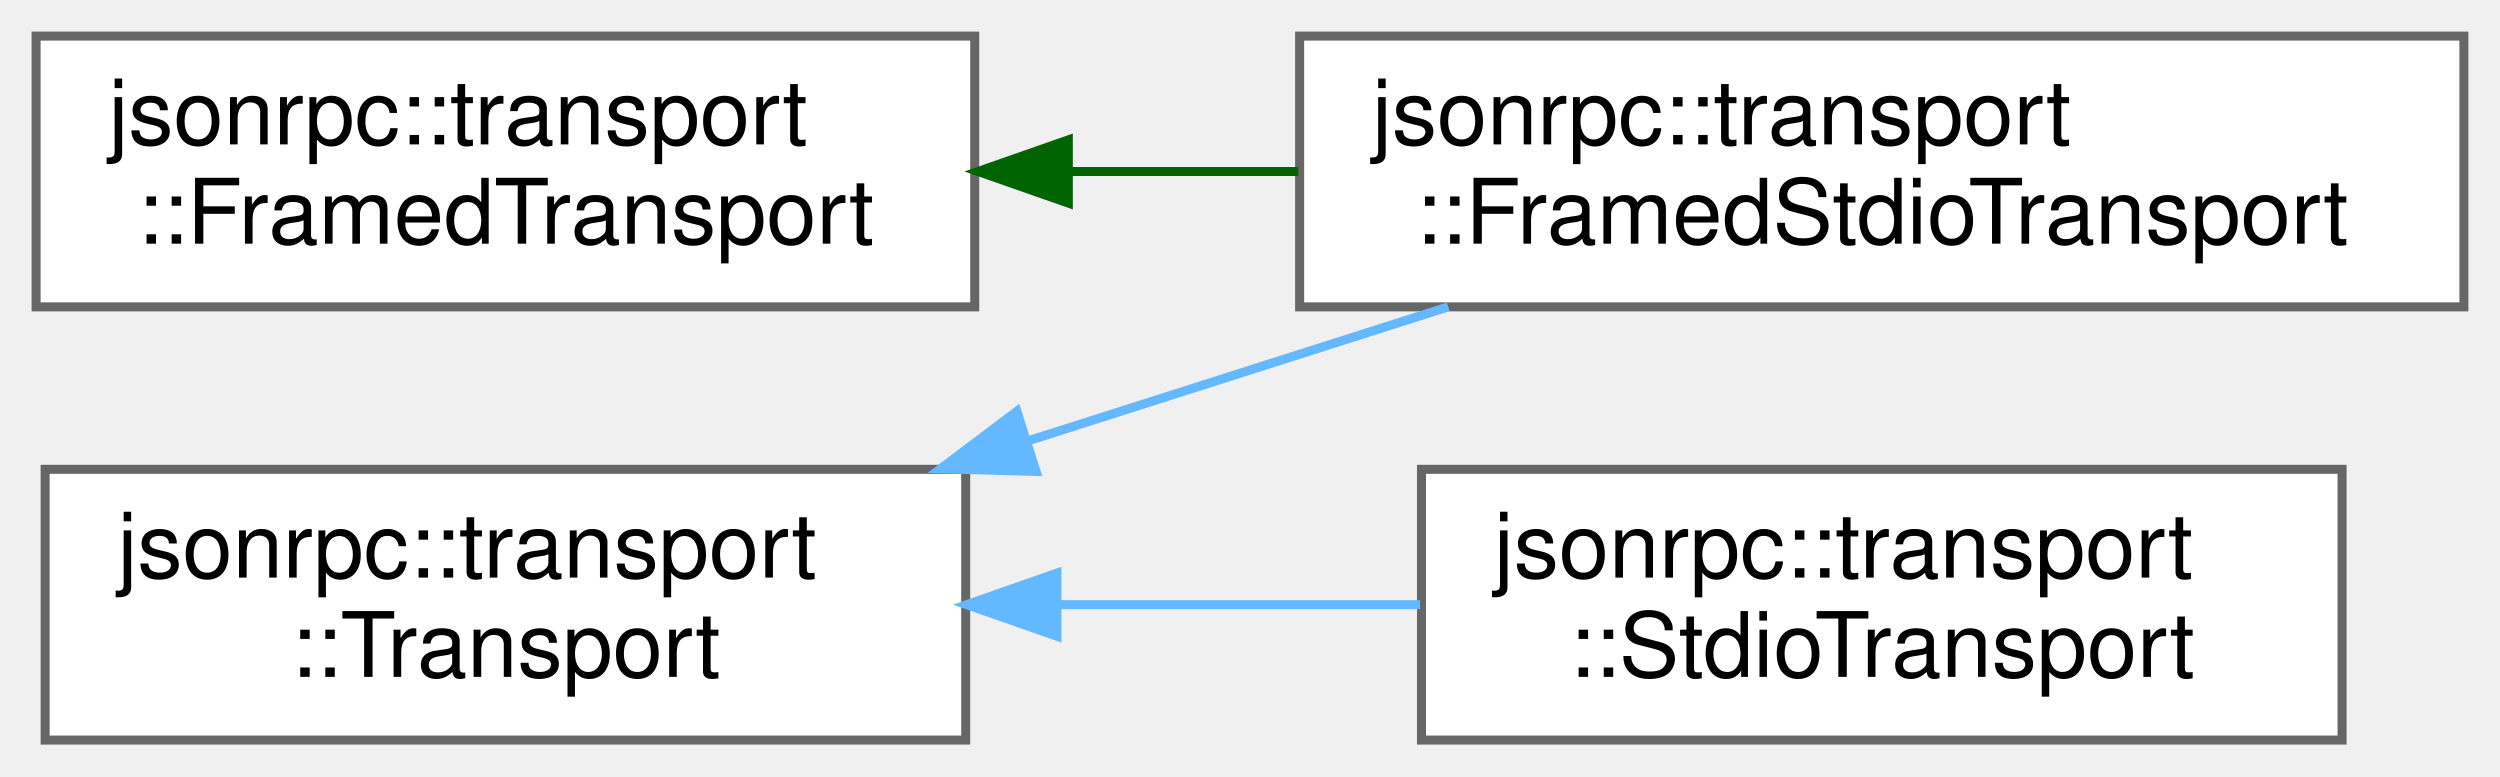
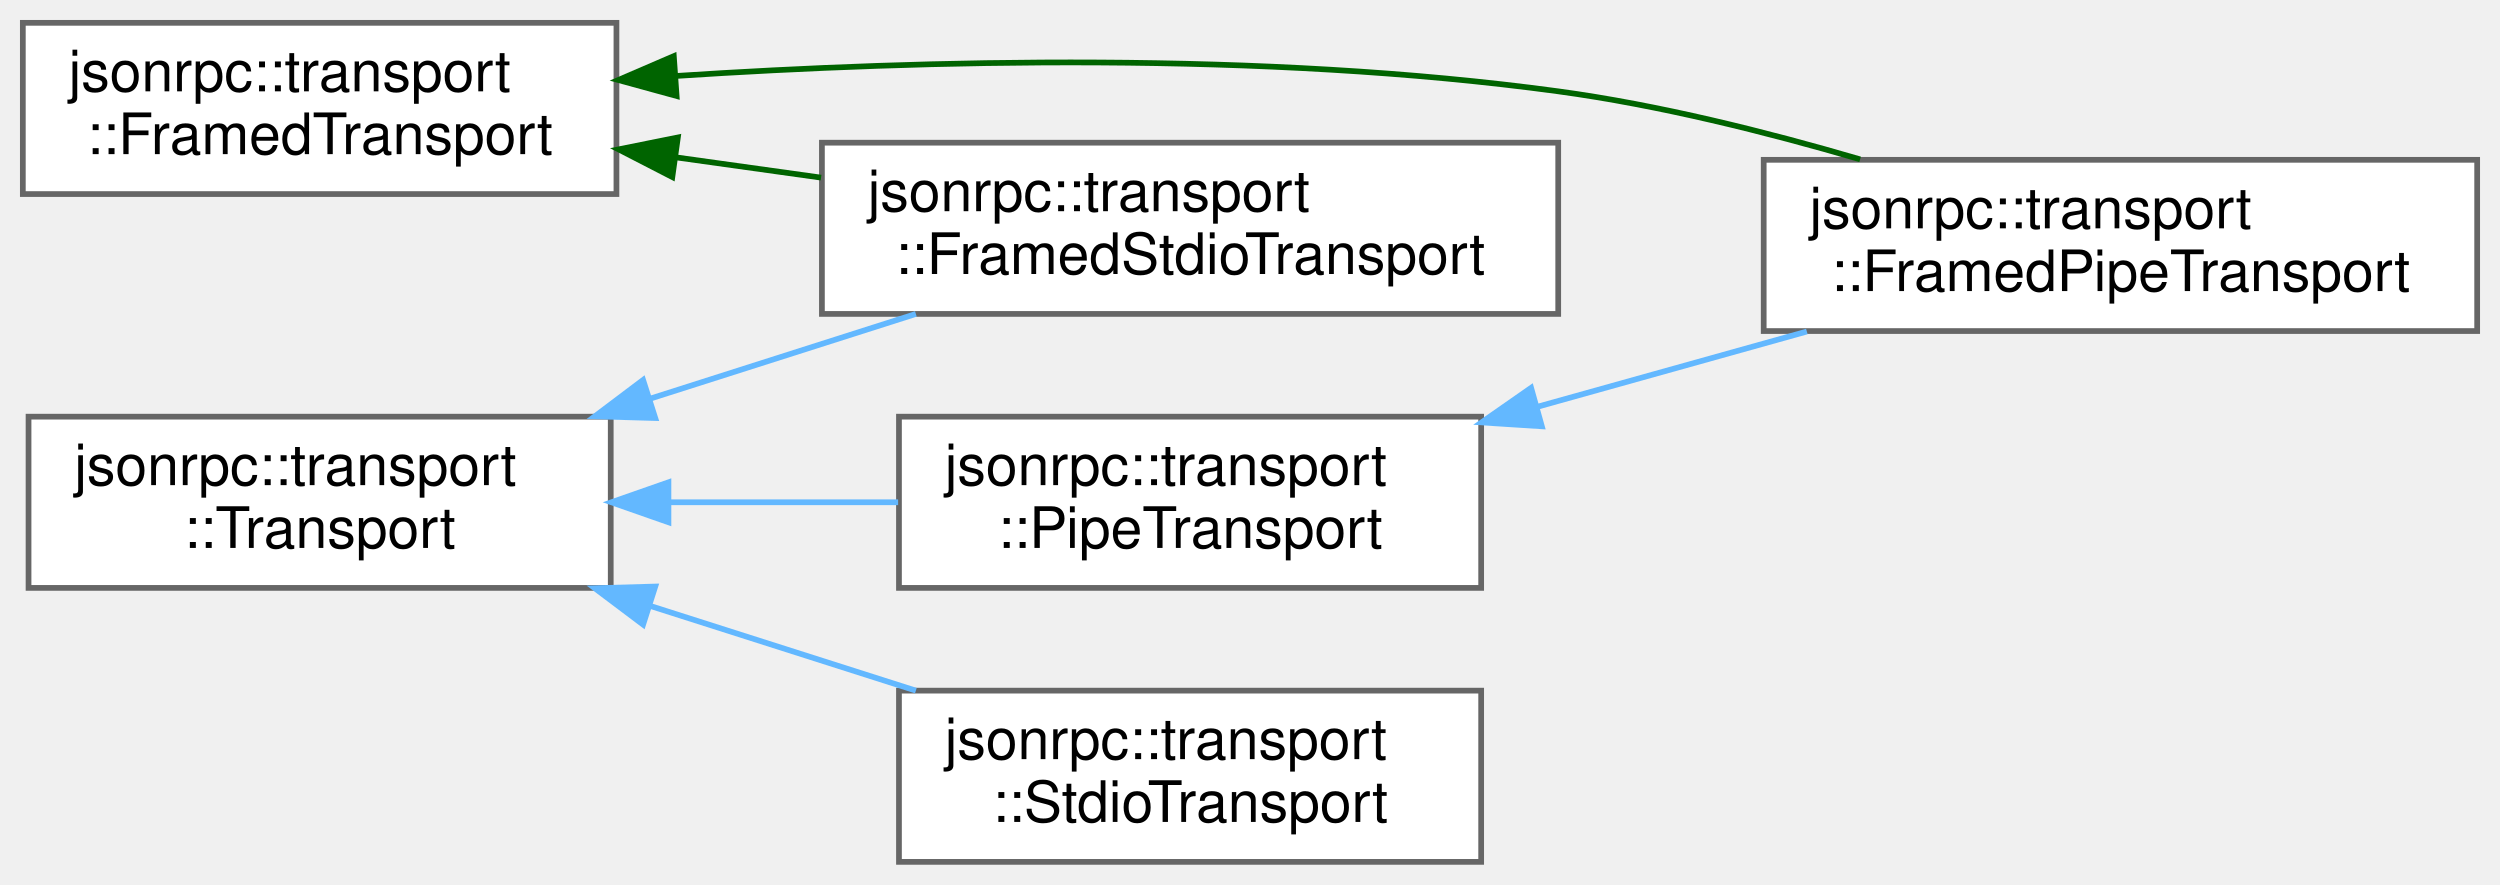
- <svg xmlns="http://www.w3.org/2000/svg" xmlns:xlink="http://www.w3.org/1999/xlink" width="277pt" height="86pt" viewBox="0.00 0.00 277.00 86.00">
-   <g id="graph0" class="graph" transform="scale(1 1) rotate(0) translate(4 82)">
+ <svg xmlns="http://www.w3.org/2000/svg" xmlns:xlink="http://www.w3.org/1999/xlink" width="438pt" height="155pt" viewBox="0.00 0.00 438.00 155.00">
+   <g id="graph0" class="graph" transform="scale(1 1) rotate(0) translate(4 151)">
    <g id="Node000000" class="node">
      <g id="a_Node000000">
        <a xlink:href="classjsonrpc_1_1transport_1_1FramedTransport.html" target="_top" xlink:title="Base class for framed transport mechanisms.">
-           <polygon fill="white" stroke="#666666" points="104,-78 0,-78 0,-48 104,-48 104,-78" />
-           <text text-anchor="start" x="8" y="-66" font-family="Helvetica,sans-Serif" font-size="10.00">jsonrpc::transport</text>
-           <text text-anchor="middle" x="52" y="-55" font-family="Helvetica,sans-Serif" font-size="10.00">::FramedTransport</text>
+           <polygon fill="white" stroke="#666666" points="104,-147 0,-147 0,-117 104,-117 104,-147" />
+           <text text-anchor="start" x="8" y="-135" font-family="Helvetica,sans-Serif" font-size="10.00">jsonrpc::transport</text>
+           <text text-anchor="middle" x="52" y="-124" font-family="Helvetica,sans-Serif" font-size="10.00">::FramedTransport</text>
        </a>
      </g>
    </g>
    <g id="Node000001" class="node">
      <g id="a_Node000001">
-         <a xlink:href="classjsonrpc_1_1transport_1_1FramedStdioTransport.html" target="_top" xlink:title="Transport layer using framed messaging over standard I/O for JSON-RPC communication.">
-           <polygon fill="white" stroke="#666666" points="269,-78 140,-78 140,-48 269,-48 269,-78" />
-           <text text-anchor="start" x="148" y="-66" font-family="Helvetica,sans-Serif" font-size="10.00">jsonrpc::transport</text>
-           <text text-anchor="middle" x="204.5" y="-55" font-family="Helvetica,sans-Serif" font-size="10.00">::FramedStdioTransport</text>
+         <a xlink:href="classjsonrpc_1_1transport_1_1FramedPipeTransport.html" target="_top" xlink:title="Transport layer using Asio Unix domain sockets for JSON-RPC communication with framing.">
+           <polygon fill="white" stroke="#666666" points="430,-123 305,-123 305,-93 430,-93 430,-123" />
+           <text text-anchor="start" x="313" y="-111" font-family="Helvetica,sans-Serif" font-size="10.00">jsonrpc::transport</text>
+           <text text-anchor="middle" x="367.5" y="-100" font-family="Helvetica,sans-Serif" font-size="10.00">::FramedPipeTransport</text>
        </a>
      </g>
    </g>
    <g id="edge2_Node000000_Node000001" class="edge">
      <g id="a_edge2_Node000000_Node000001">
        <a xlink:title=" ">
-           <path fill="none" stroke="darkgreen" d="M114.44,-63C122.82,-63 131.43,-63 139.85,-63" />
-           <polygon fill="darkgreen" stroke="darkgreen" points="114.37,-59.5 104.37,-63 114.37,-66.5 114.37,-59.5" />
+           <path fill="none" stroke="darkgreen" d="M114.43,-137.69C157.82,-140.53 217.22,-142.04 269,-135 286.58,-132.61 305.46,-127.9 321.89,-123.08" />
+           <polygon fill="darkgreen" stroke="darkgreen" points="114.54,-134.18 104.32,-136.98 114.05,-141.17 114.54,-134.18" />
+         </a>
+       </g>
+     </g>
+     <g id="Node000004" class="node">
+       <g id="a_Node000004">
+         <a xlink:href="classjsonrpc_1_1transport_1_1FramedStdioTransport.html" target="_top" xlink:title="Transport layer using framed messaging over standard I/O for JSON-RPC communication.">
+           <polygon fill="white" stroke="#666666" points="269,-126 140,-126 140,-96 269,-96 269,-126" />
+           <text text-anchor="start" x="148" y="-114" font-family="Helvetica,sans-Serif" font-size="10.00">jsonrpc::transport</text>
+           <text text-anchor="middle" x="204.5" y="-103" font-family="Helvetica,sans-Serif" font-size="10.00">::FramedStdioTransport</text>
+         </a>
+       </g>
+     </g>
+     <g id="edge3_Node000000_Node000004" class="edge">
+       <g id="a_edge3_Node000000_Node000004">
+         <a xlink:title=" ">
+           <path fill="none" stroke="darkgreen" d="M114.44,-123.43C122.82,-122.26 131.43,-121.06 139.85,-119.88" />
+           <polygon fill="darkgreen" stroke="darkgreen" points="113.79,-119.98 104.37,-124.83 114.76,-126.92 113.79,-119.98" />
+         </a>
+       </g>
+     </g>
+     <g id="Node000003" class="node">
+       <g id="a_Node000003">
+         <a xlink:href="classjsonrpc_1_1transport_1_1Transport.html" target="_top" xlink:title="Base class for JSON-RPC transport.">
+           <polygon fill="white" stroke="#666666" points="103,-78 1,-78 1,-48 103,-48 103,-78" />
+           <text text-anchor="start" x="9" y="-66" font-family="Helvetica,sans-Serif" font-size="10.00">jsonrpc::transport</text>
+           <text text-anchor="middle" x="52" y="-55" font-family="Helvetica,sans-Serif" font-size="10.00">::Transport</text>
+         </a>
+       </g>
+     </g>
+     <g id="edge4_Node000003_Node000004" class="edge">
+       <g id="a_edge4_Node000003_Node000004">
+         <a xlink:title=" ">
+           <path fill="none" stroke="#63b8ff" d="M110.08,-81.21C125.39,-86.09 141.77,-91.31 156.46,-96" />
+           <polygon fill="#63b8ff" stroke="#63b8ff" points="110.8,-77.76 100.21,-78.06 108.67,-84.43 110.8,-77.76" />
        </a>
      </g>
    </g>
    <g id="Node000002" class="node">
      <g id="a_Node000002">
-         <a xlink:href="classjsonrpc_1_1transport_1_1Transport.html" target="_top" xlink:title="Base class for JSON-RPC transport.">
-           <polygon fill="white" stroke="#666666" points="103,-30 1,-30 1,0 103,0 103,-30" />
-           <text text-anchor="start" x="9" y="-18" font-family="Helvetica,sans-Serif" font-size="10.00">jsonrpc::transport</text>
-           <text text-anchor="middle" x="52" y="-7" font-family="Helvetica,sans-Serif" font-size="10.00">::Transport</text>
+         <a xlink:href="classjsonrpc_1_1transport_1_1PipeTransport.html" target="_top" xlink:title="Transport implementation using Unix domain sockets.">
+           <polygon fill="white" stroke="#666666" points="255.5,-78 153.5,-78 153.5,-48 255.5,-48 255.5,-78" />
+           <text text-anchor="start" x="161.5" y="-66" font-family="Helvetica,sans-Serif" font-size="10.00">jsonrpc::transport</text>
+           <text text-anchor="middle" x="204.5" y="-55" font-family="Helvetica,sans-Serif" font-size="10.00">::PipeTransport</text>
        </a>
      </g>
    </g>
-     <g id="edge3_Node000002_Node000001" class="edge">
-       <g id="a_edge3_Node000002_Node000001">
+     <g id="edge5_Node000003_Node000002" class="edge">
+       <g id="a_edge5_Node000003_Node000002">
        <a xlink:title=" ">
-           <path fill="none" stroke="#63b8ff" d="M110.08,-33.21C125.39,-38.09 141.77,-43.31 156.46,-48" />
-           <polygon fill="#63b8ff" stroke="#63b8ff" points="110.8,-29.76 100.21,-30.06 108.67,-36.43 110.8,-29.76" />
+           <path fill="none" stroke="#63b8ff" d="M113.15,-63C126.48,-63 140.47,-63 153.35,-63" />
+           <polygon fill="#63b8ff" stroke="#63b8ff" points="113.11,-59.5 103.11,-63 113.11,-66.5 113.11,-59.5" />
        </a>
      </g>
    </g>
-     <g id="Node000003" class="node">
-       <g id="a_Node000003">
+     <g id="Node000005" class="node">
+       <g id="a_Node000005">
        <a xlink:href="classjsonrpc_1_1transport_1_1StdioTransport.html" target="_top" xlink:title="Transport layer using standard I/O for JSON-RPC communication.">
          <polygon fill="white" stroke="#666666" points="255.5,-30 153.5,-30 153.5,0 255.5,0 255.5,-30" />
          <text text-anchor="start" x="161.5" y="-18" font-family="Helvetica,sans-Serif" font-size="10.00">jsonrpc::transport</text>
          <text text-anchor="middle" x="204.5" y="-7" font-family="Helvetica,sans-Serif" font-size="10.00">::StdioTransport</text>
        </a>
      </g>
    </g>
-     <g id="edge4_Node000002_Node000003" class="edge">
-       <g id="a_edge4_Node000002_Node000003">
+     <g id="edge7_Node000003_Node000005" class="edge">
+       <g id="a_edge7_Node000003_Node000005">
        <a xlink:title=" ">
-           <path fill="none" stroke="#63b8ff" d="M113.15,-15C126.48,-15 140.47,-15 153.35,-15" />
-           <polygon fill="#63b8ff" stroke="#63b8ff" points="113.11,-11.5 103.11,-15 113.11,-18.5 113.11,-11.5" />
+           <path fill="none" stroke="#63b8ff" d="M110.08,-44.79C125.39,-39.91 141.77,-34.69 156.46,-30" />
+           <polygon fill="#63b8ff" stroke="#63b8ff" points="108.67,-41.57 100.21,-47.94 110.8,-48.24 108.67,-41.57" />
+         </a>
+       </g>
+     </g>
+     <g id="edge6_Node000002_Node000001" class="edge">
+       <g id="a_edge6_Node000002_Node000001">
+         <a xlink:title=" ">
+           <path fill="none" stroke="#63b8ff" d="M265.52,-79.78C280.95,-84.09 297.46,-88.7 312.56,-92.92" />
+           <polygon fill="#63b8ff" stroke="#63b8ff" points="266.13,-76.31 255.56,-76.99 264.25,-83.05 266.13,-76.31" />
        </a>
      </g>
    </g>
  </g>
</svg>
